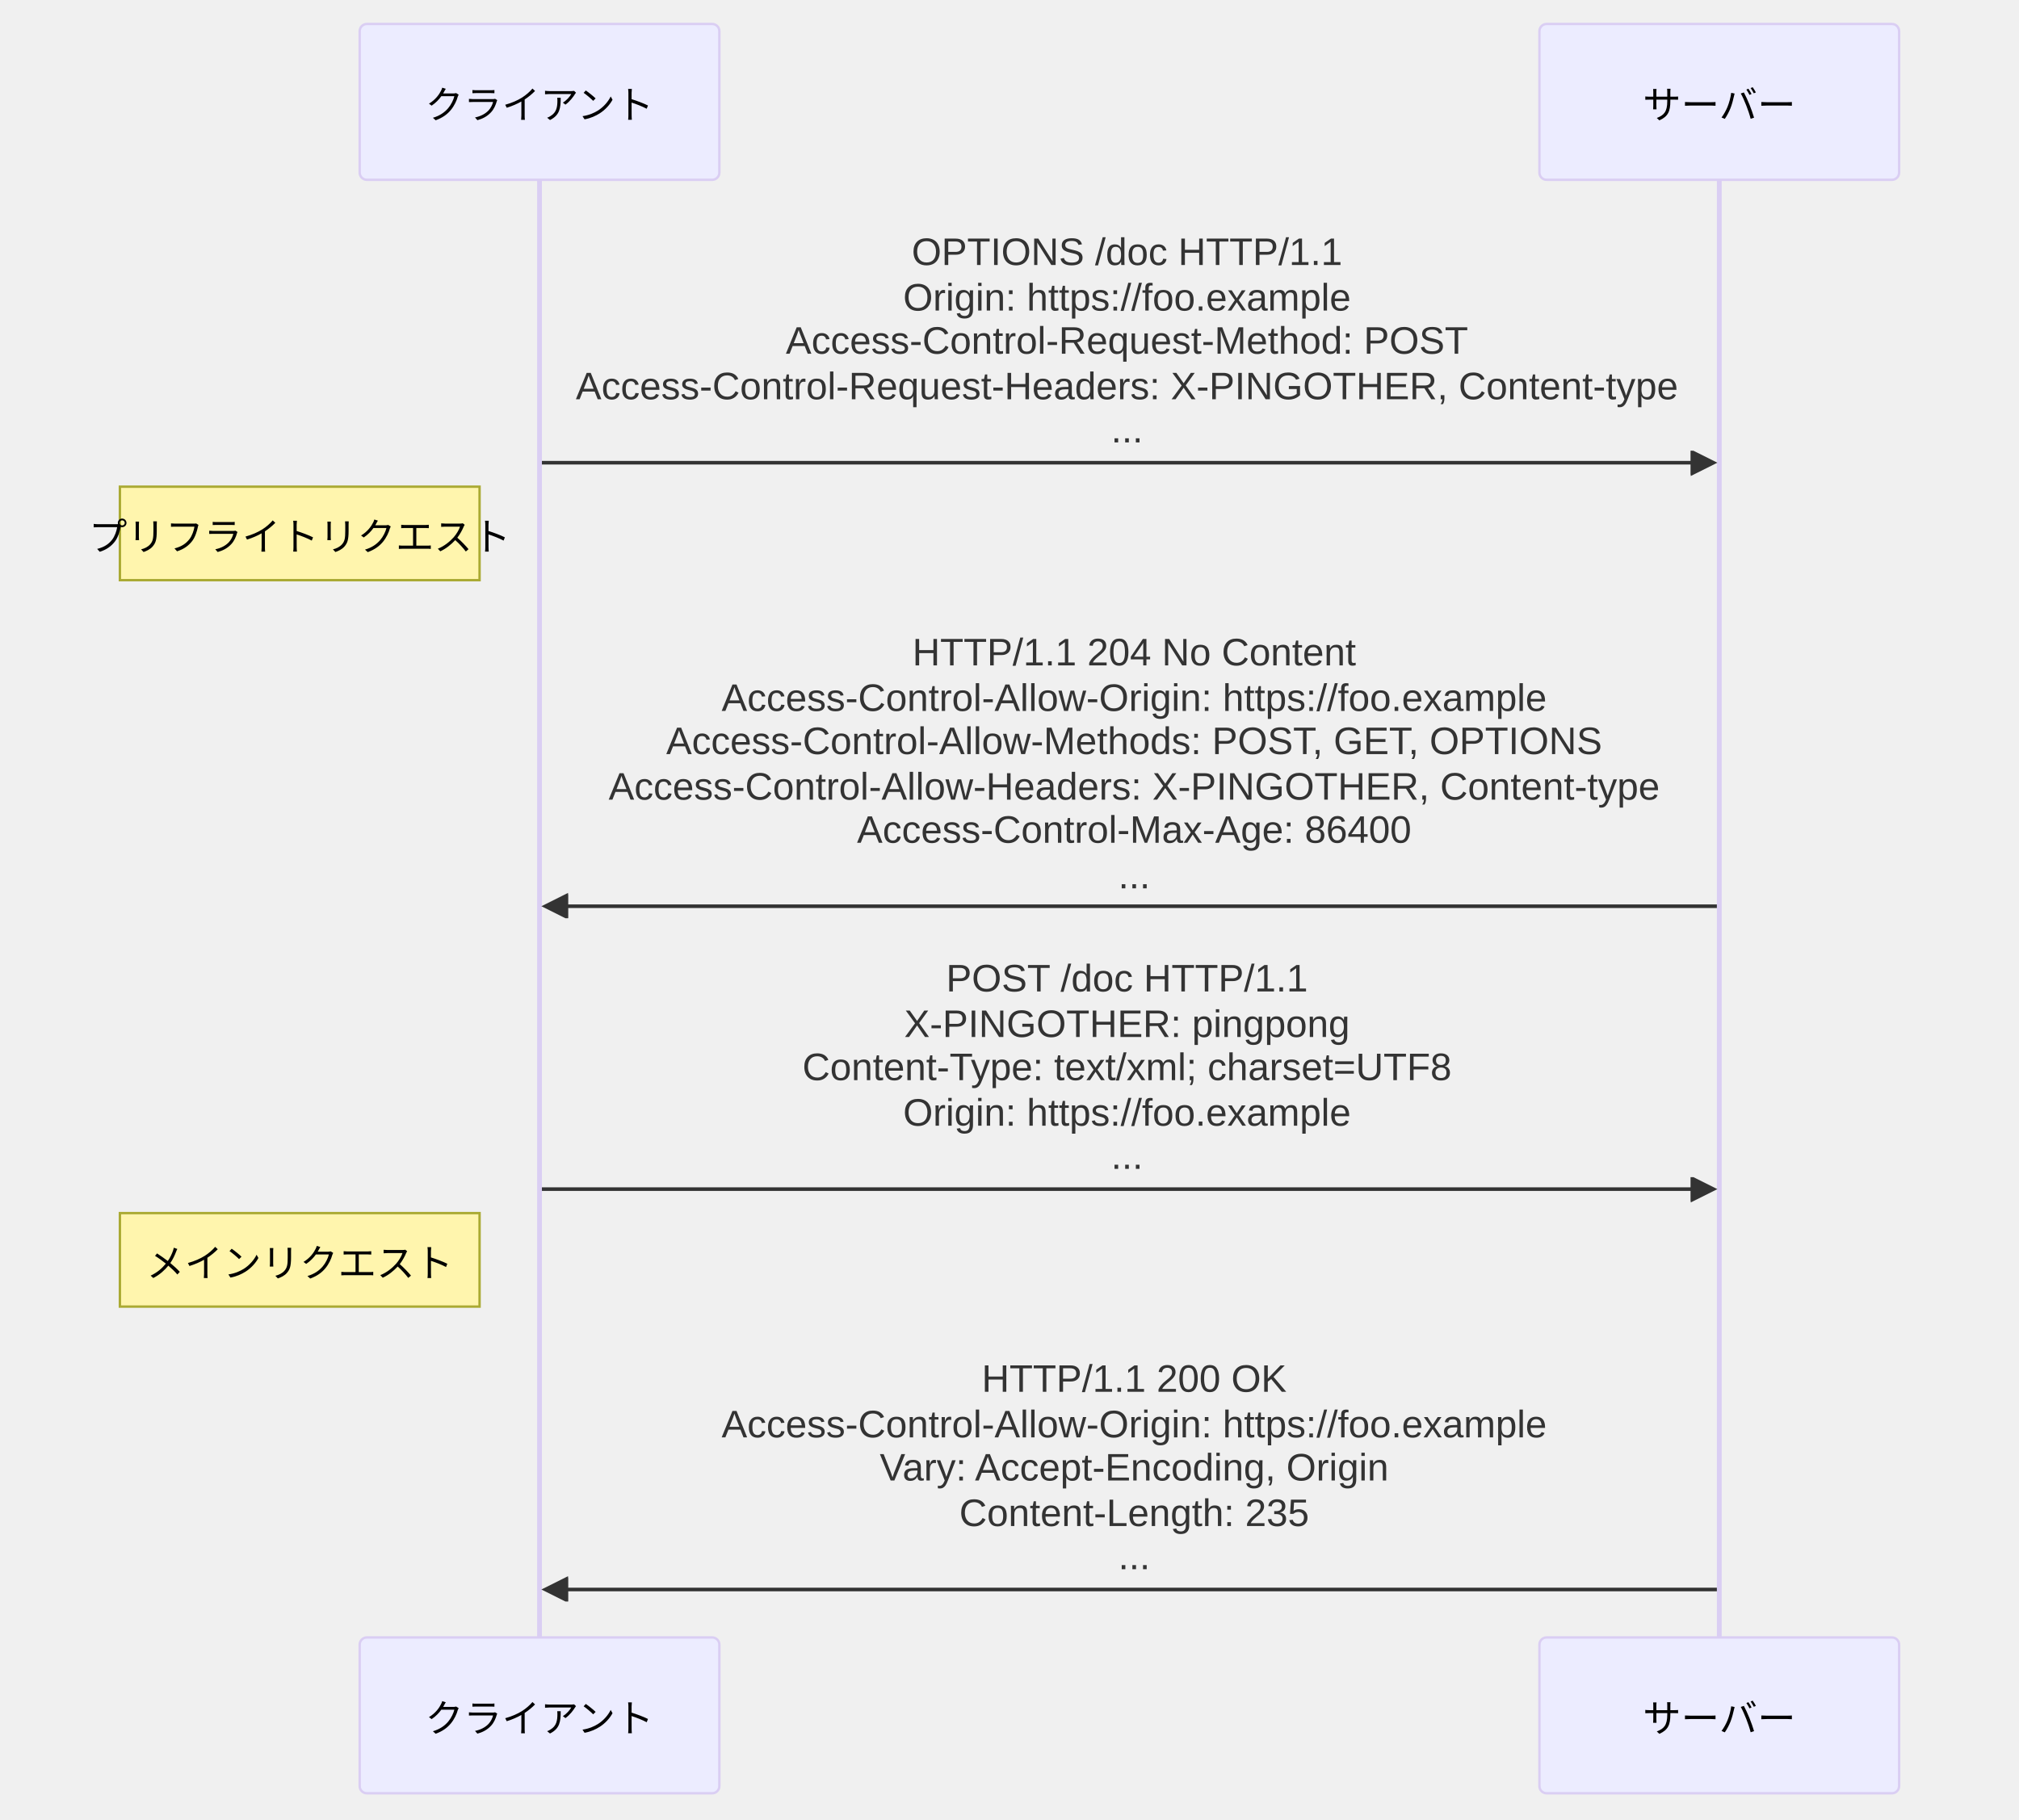
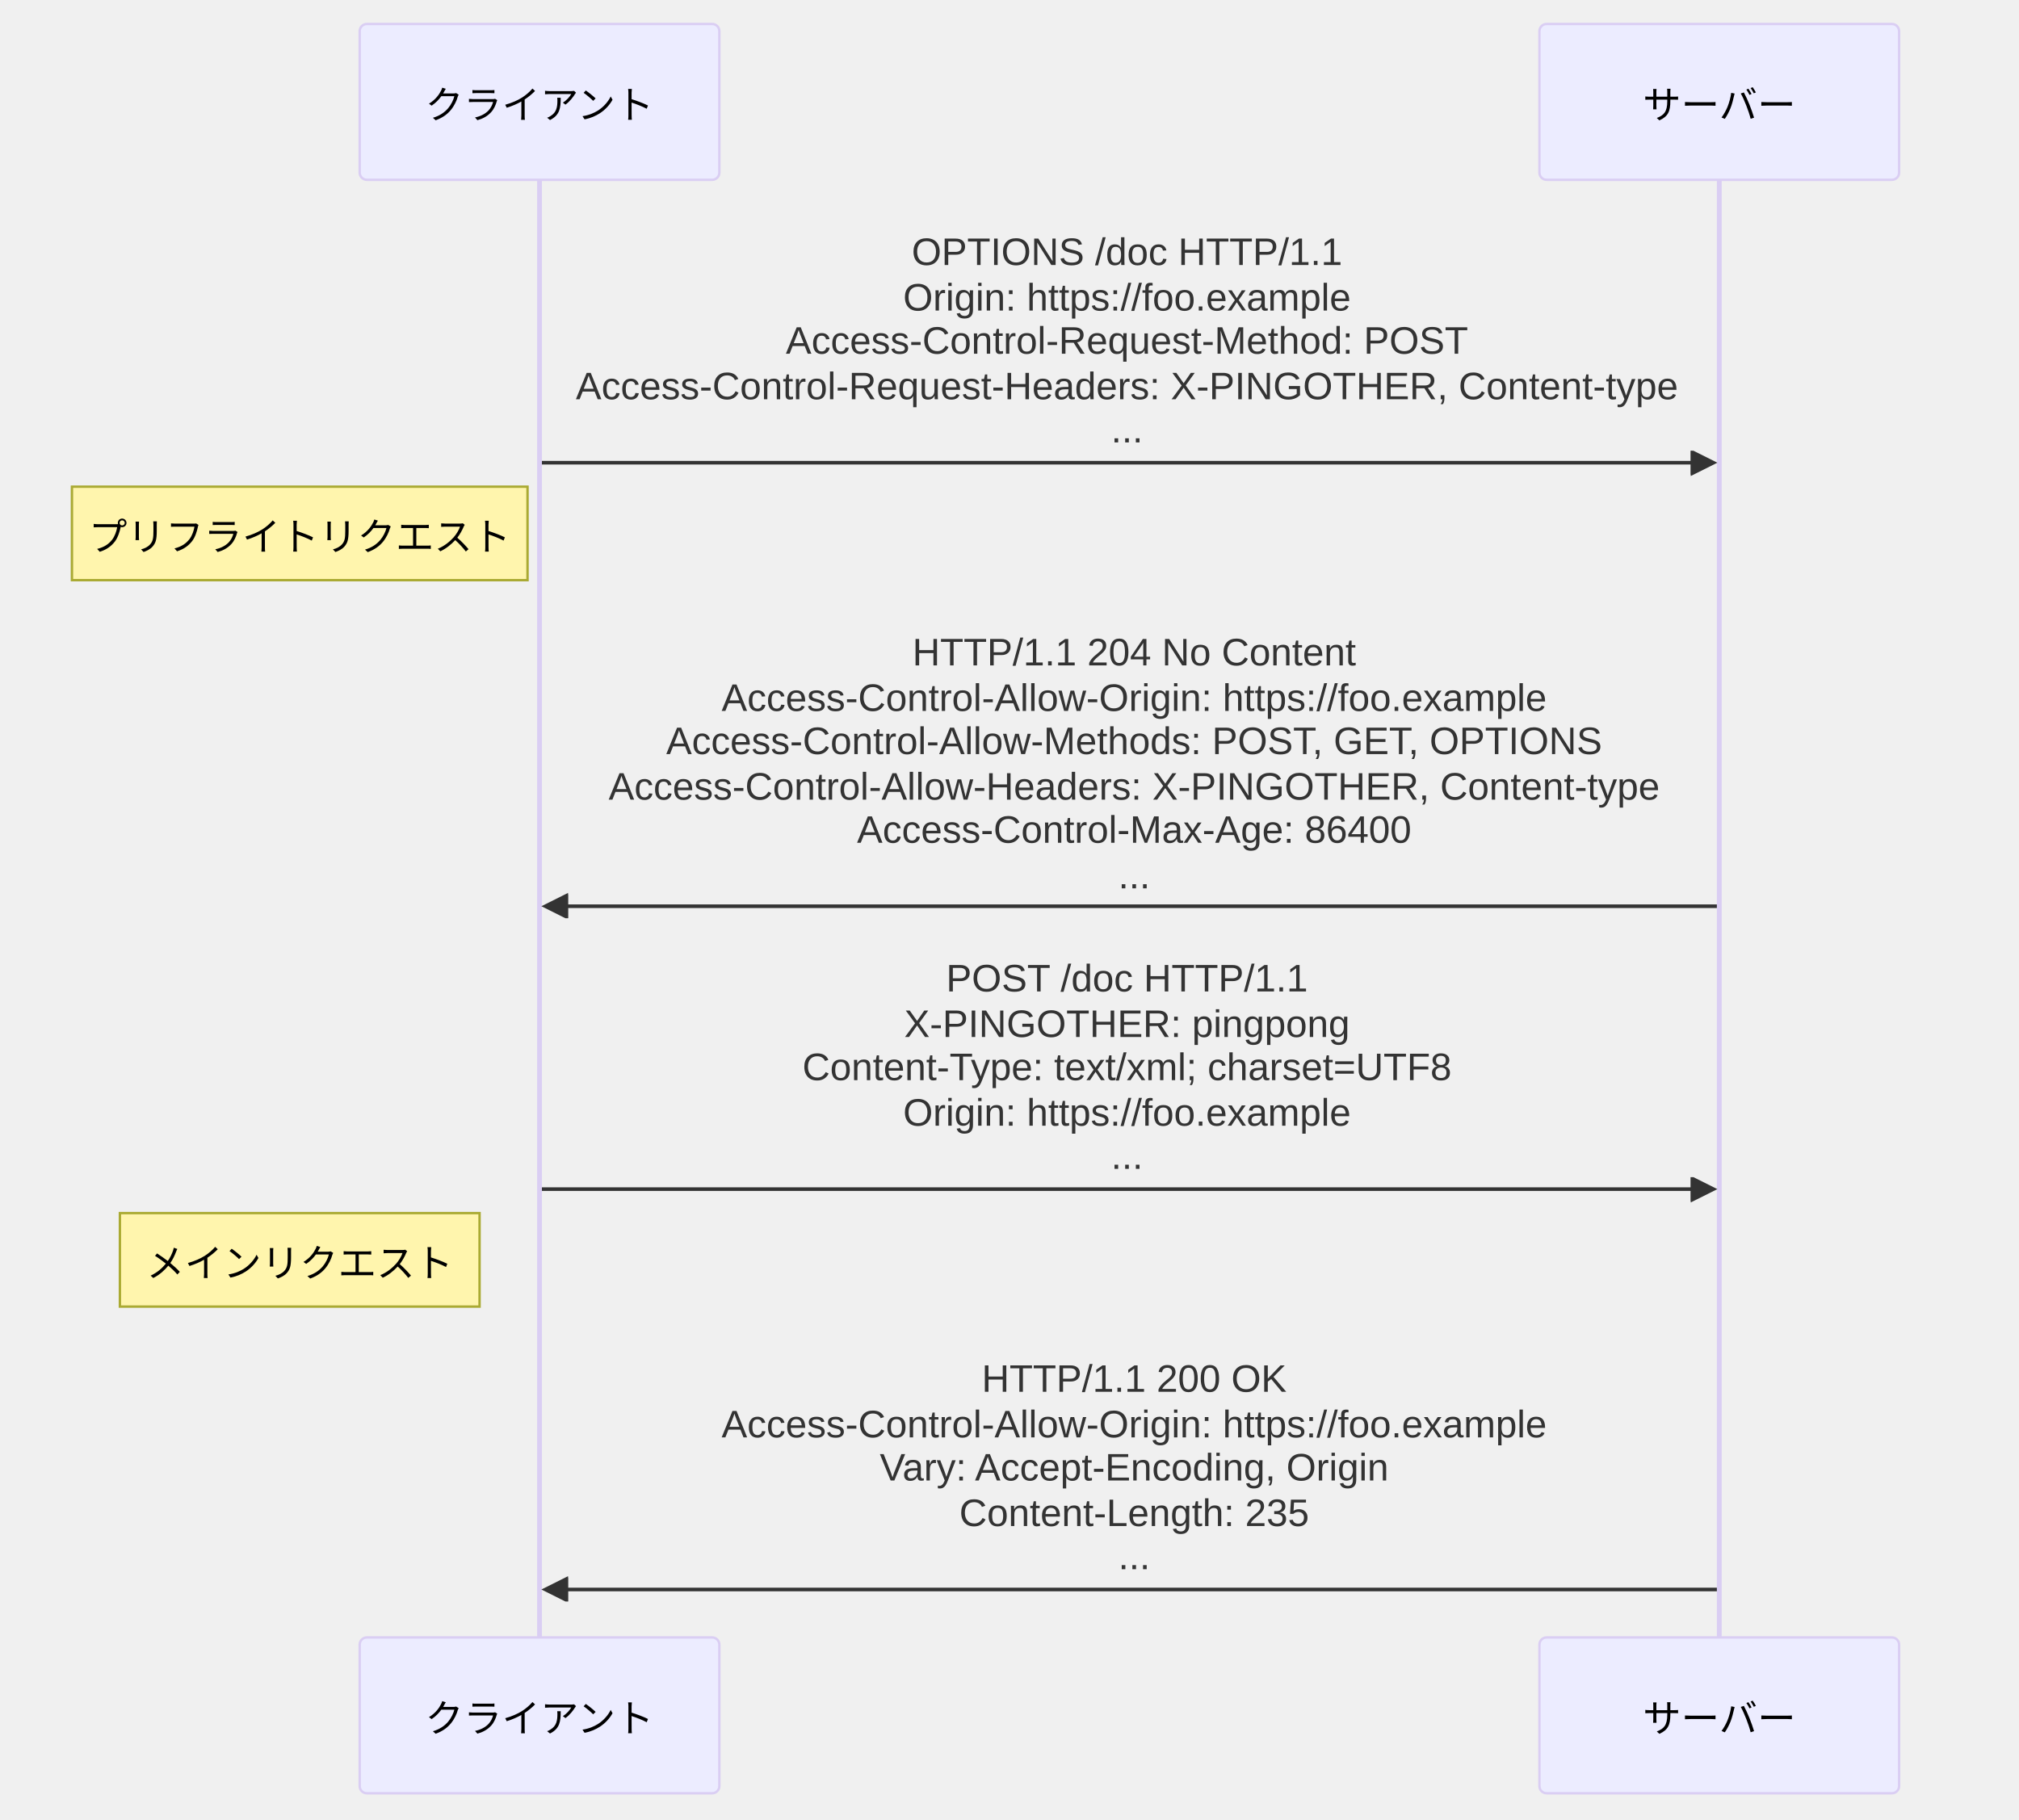
- <svg xmlns="http://www.w3.org/2000/svg" aria-roledescription="sequence" role="graphics-document document" viewBox="-150 -10 842 759" style="max-width: 842px; background-color: white;" width="100%" id="my-svg">
+ <svg xmlns="http://www.w3.org/2000/svg" aria-roledescription="sequence" role="graphics-document document" viewBox="-150 -10 842 759" style="max-width: 842px; background-color: white;" id="my-svg">
  <g>
    <rect class="actor actor-bottom" ry="3" rx="3" name="Server" height="65" width="150" stroke="#666" fill="#eaeaea" y="673" x="492" />
    <text style="text-anchor: middle; font-size: 16px; font-weight: 400;" class="actor" alignment-baseline="central" dominant-baseline="central" y="705.5" x="567">
      <tspan dy="0" x="567">サーバー</tspan>
    </text>
  </g>
  <g>
    <rect class="actor actor-bottom" ry="3" rx="3" name="Client" height="65" width="150" stroke="#666" fill="#eaeaea" y="673" x="0" />
    <text style="text-anchor: middle; font-size: 16px; font-weight: 400;" class="actor" alignment-baseline="central" dominant-baseline="central" y="705.5" x="75">
      <tspan dy="0" x="75">クライアント</tspan>
    </text>
  </g>
  <g>
    <line stroke="#999" stroke-width="0.5px" class="200" y2="673" x2="567" y1="5" x1="567" id="actor1" />
    <g id="root-1">
      <rect class="actor actor-top" ry="3" rx="3" name="Server" height="65" width="150" stroke="#666" fill="#eaeaea" y="0" x="492" />
      <text style="text-anchor: middle; font-size: 16px; font-weight: 400;" class="actor" alignment-baseline="central" dominant-baseline="central" y="32.5" x="567">
        <tspan dy="0" x="567">サーバー</tspan>
      </text>
    </g>
  </g>
  <g>
    <line stroke="#999" stroke-width="0.5px" class="200" y2="673" x2="75" y1="5" x1="75" id="actor0" />
    <g id="root-0">
      <rect class="actor actor-top" ry="3" rx="3" name="Client" height="65" width="150" stroke="#666" fill="#eaeaea" y="0" x="0" />
      <text style="text-anchor: middle; font-size: 16px; font-weight: 400;" class="actor" alignment-baseline="central" dominant-baseline="central" y="32.5" x="75">
        <tspan dy="0" x="75">クライアント</tspan>
      </text>
    </g>
  </g>
  <style>#my-svg{font-family:"trebuchet ms",verdana,arial,sans-serif;font-size:16px;fill:#333;}#my-svg .error-icon{fill:#552222;}#my-svg .error-text{fill:#552222;stroke:#552222;}#my-svg .edge-thickness-normal{stroke-width:2px;}#my-svg .edge-thickness-thick{stroke-width:3.5px;}#my-svg .edge-pattern-solid{stroke-dasharray:0;}#my-svg .edge-pattern-dashed{stroke-dasharray:3;}#my-svg .edge-pattern-dotted{stroke-dasharray:2;}#my-svg .marker{fill:#333333;stroke:#333333;}#my-svg .marker.cross{stroke:#333333;}#my-svg svg{font-family:"trebuchet ms",verdana,arial,sans-serif;font-size:16px;}#my-svg .actor{stroke:hsl(259.626, 59.777%, 87.902%);fill:#ECECFF;}#my-svg text.actor&gt;tspan{fill:black;stroke:none;}#my-svg .actor-line{stroke:grey;}#my-svg .messageLine0{stroke-width:1.5;stroke-dasharray:none;stroke:#333;}#my-svg .messageLine1{stroke-width:1.5;stroke-dasharray:2,2;stroke:#333;}#my-svg #arrowhead path{fill:#333;stroke:#333;}#my-svg .sequenceNumber{fill:white;}#my-svg #sequencenumber{fill:#333;}#my-svg #crosshead path{fill:#333;stroke:#333;}#my-svg .messageText{fill:#333;stroke:none;}#my-svg .labelBox{stroke:hsl(259.626, 59.777%, 87.902%);fill:#ECECFF;}#my-svg .labelText,#my-svg .labelText&gt;tspan{fill:black;stroke:none;}#my-svg .loopText,#my-svg .loopText&gt;tspan{fill:black;stroke:none;}#my-svg .loopLine{stroke-width:2px;stroke-dasharray:2,2;stroke:hsl(259.626, 59.777%, 87.902%);fill:hsl(259.626, 59.777%, 87.902%);}#my-svg .note{stroke:#aaaa33;fill:#fff5ad;}#my-svg .noteText,#my-svg .noteText&gt;tspan{fill:black;stroke:none;}#my-svg .activation0{fill:#f4f4f4;stroke:#666;}#my-svg .activation1{fill:#f4f4f4;stroke:#666;}#my-svg .activation2{fill:#f4f4f4;stroke:#666;}#my-svg .actorPopupMenu{position:absolute;}#my-svg .actorPopupMenuPanel{position:absolute;fill:#ECECFF;box-shadow:0px 8px 16px 0px rgba(0,0,0,0.2);filter:drop-shadow(3px 5px 2px rgb(0 0 0 / 0.4));}#my-svg .actor-man line{stroke:hsl(259.626, 59.777%, 87.902%);fill:#ECECFF;}#my-svg .actor-man circle,#my-svg line{stroke:hsl(259.626, 59.777%, 87.902%);fill:#ECECFF;stroke-width:2px;}#my-svg :root{--mermaid-font-family:"trebuchet ms",verdana,arial,sans-serif;}</style>
  <g />
  <defs>
    <symbol height="24" width="24" id="computer">
      <path d="M2 2v13h20v-13h-20zm18 11h-16v-9h16v9zm-10.228 6l.466-1h3.524l.467 1h-4.457zm14.228 3h-24l2-6h2.104l-1.33 4h18.45l-1.297-4h2.073l2 6zm-5-10h-14v-7h14v7z" transform="scale(.5)" />
    </symbol>
  </defs>
  <defs>
    <symbol clip-rule="evenodd" fill-rule="evenodd" id="database">
      <path d="M12.258.001l.256.004.255.005.253.008.251.01.249.012.247.015.246.016.242.019.241.02.239.023.236.024.233.027.231.028.229.031.225.032.223.034.22.036.217.038.214.04.211.041.208.043.205.045.201.046.198.048.194.05.191.051.187.053.183.054.18.056.175.057.172.059.168.06.163.061.16.063.155.064.15.066.074.033.073.033.071.034.07.034.069.035.068.035.067.035.066.035.064.036.064.036.062.036.06.036.06.037.058.037.058.037.055.038.055.038.053.038.052.038.051.039.05.039.048.039.047.039.045.04.044.04.043.04.041.04.04.041.039.041.037.041.036.041.034.041.033.042.032.042.03.042.029.042.027.042.026.043.024.043.023.043.021.043.02.043.018.044.017.043.015.044.013.044.012.044.011.045.009.044.007.045.006.045.004.045.002.045.001.045v17l-.001.045-.002.045-.004.045-.006.045-.007.045-.009.044-.011.045-.012.044-.013.044-.015.044-.017.043-.018.044-.02.043-.021.043-.023.043-.024.043-.026.043-.027.042-.029.042-.03.042-.032.042-.033.042-.034.041-.036.041-.037.041-.039.041-.04.041-.041.04-.043.04-.044.04-.045.04-.047.039-.048.039-.05.039-.051.039-.052.038-.053.038-.055.038-.055.038-.058.037-.058.037-.06.037-.06.036-.062.036-.064.036-.064.036-.066.035-.067.035-.068.035-.069.035-.07.034-.071.034-.073.033-.074.033-.15.066-.155.064-.16.063-.163.061-.168.06-.172.059-.175.057-.18.056-.183.054-.187.053-.191.051-.194.05-.198.048-.201.046-.205.045-.208.043-.211.041-.214.04-.217.038-.22.036-.223.034-.225.032-.229.031-.231.028-.233.027-.236.024-.239.023-.241.02-.242.019-.246.016-.247.015-.249.012-.251.01-.253.008-.255.005-.256.004-.258.001-.258-.001-.256-.004-.255-.005-.253-.008-.251-.01-.249-.012-.247-.015-.245-.016-.243-.019-.241-.02-.238-.023-.236-.024-.234-.027-.231-.028-.228-.031-.226-.032-.223-.034-.22-.036-.217-.038-.214-.04-.211-.041-.208-.043-.204-.045-.201-.046-.198-.048-.195-.05-.19-.051-.187-.053-.184-.054-.179-.056-.176-.057-.172-.059-.167-.06-.164-.061-.159-.063-.155-.064-.151-.066-.074-.033-.072-.033-.072-.034-.07-.034-.069-.035-.068-.035-.067-.035-.066-.035-.064-.036-.063-.036-.062-.036-.061-.036-.06-.037-.058-.037-.057-.037-.056-.038-.055-.038-.053-.038-.052-.038-.051-.039-.049-.039-.049-.039-.046-.039-.046-.04-.044-.04-.043-.04-.041-.04-.04-.041-.039-.041-.037-.041-.036-.041-.034-.041-.033-.042-.032-.042-.03-.042-.029-.042-.027-.042-.026-.043-.024-.043-.023-.043-.021-.043-.02-.043-.018-.044-.017-.043-.015-.044-.013-.044-.012-.044-.011-.045-.009-.044-.007-.045-.006-.045-.004-.045-.002-.045-.001-.045v-17l.001-.045.002-.045.004-.045.006-.045.007-.045.009-.044.011-.045.012-.044.013-.044.015-.044.017-.043.018-.044.02-.043.021-.043.023-.043.024-.043.026-.043.027-.042.029-.042.03-.042.032-.042.033-.042.034-.041.036-.041.037-.041.039-.041.04-.041.041-.04.043-.04.044-.04.046-.04.046-.039.049-.039.049-.039.051-.039.052-.038.053-.038.055-.038.056-.038.057-.037.058-.037.06-.037.061-.036.062-.036.063-.036.064-.036.066-.035.067-.035.068-.035.069-.035.07-.034.072-.034.072-.033.074-.033.151-.066.155-.064.159-.063.164-.061.167-.06.172-.059.176-.057.179-.056.184-.054.187-.053.19-.051.195-.05.198-.048.201-.046.204-.045.208-.043.211-.041.214-.04.217-.038.22-.036.223-.034.226-.032.228-.031.231-.028.234-.027.236-.024.238-.023.241-.02.243-.019.245-.016.247-.015.249-.012.251-.01.253-.008.255-.005.256-.004.258-.001.258.001zm-9.258 20.499v.01l.001.021.003.021.004.022.005.021.006.022.007.022.009.023.01.022.011.023.012.023.013.023.015.023.016.024.017.023.018.024.019.024.021.024.022.025.023.024.024.025.052.049.056.05.061.051.066.051.07.051.075.051.079.052.084.052.088.052.092.052.097.052.102.051.105.052.11.052.114.051.119.051.123.051.127.05.131.05.135.05.139.048.144.049.147.047.152.047.155.047.16.045.163.045.167.043.171.043.176.041.178.041.183.039.187.039.19.037.194.035.197.035.202.033.204.031.209.03.212.029.216.027.219.025.222.024.226.021.23.02.233.018.236.016.24.015.243.012.246.01.249.008.253.005.256.004.259.001.26-.001.257-.004.254-.005.25-.008.247-.011.244-.012.241-.014.237-.016.233-.018.231-.021.226-.021.224-.024.22-.026.216-.027.212-.028.21-.031.205-.031.202-.034.198-.034.194-.036.191-.037.187-.039.183-.04.179-.04.175-.042.172-.043.168-.044.163-.045.16-.046.155-.046.152-.047.148-.048.143-.049.139-.049.136-.05.131-.05.126-.05.123-.051.118-.052.114-.051.11-.052.106-.052.101-.052.096-.052.092-.052.088-.053.083-.051.079-.052.074-.052.07-.051.065-.051.06-.051.056-.05.051-.05.023-.024.023-.025.021-.024.02-.024.019-.024.018-.024.017-.024.015-.023.014-.024.013-.023.012-.023.01-.023.01-.022.008-.022.006-.022.006-.022.004-.022.004-.021.001-.021.001-.021v-4.127l-.077.055-.08.053-.083.054-.085.053-.087.052-.09.052-.093.051-.095.05-.097.05-.1.049-.102.049-.105.048-.106.047-.109.047-.111.046-.114.045-.115.045-.118.044-.12.043-.122.042-.124.042-.126.041-.128.04-.13.04-.132.038-.134.038-.135.037-.138.037-.139.035-.142.035-.143.034-.144.033-.147.032-.148.031-.15.03-.151.03-.153.029-.154.027-.156.027-.158.026-.159.025-.161.024-.162.023-.163.022-.165.021-.166.02-.167.019-.169.018-.169.017-.171.016-.173.015-.173.014-.175.013-.175.012-.177.011-.178.01-.179.008-.179.008-.181.006-.182.005-.182.004-.184.003-.184.002h-.37l-.184-.002-.184-.003-.182-.004-.182-.005-.181-.006-.179-.008-.179-.008-.178-.01-.176-.011-.176-.012-.175-.013-.173-.014-.172-.015-.171-.016-.17-.017-.169-.018-.167-.019-.166-.02-.165-.021-.163-.022-.162-.023-.161-.024-.159-.025-.157-.026-.156-.027-.155-.027-.153-.029-.151-.03-.15-.03-.148-.031-.146-.032-.145-.033-.143-.034-.141-.035-.14-.035-.137-.037-.136-.037-.134-.038-.132-.038-.13-.04-.128-.04-.126-.041-.124-.042-.122-.042-.12-.044-.117-.043-.116-.045-.113-.045-.112-.046-.109-.047-.106-.047-.105-.048-.102-.049-.1-.049-.097-.05-.095-.05-.093-.052-.09-.051-.087-.052-.085-.053-.083-.054-.08-.054-.077-.054v4.127zm0-5.654v.011l.001.021.003.021.004.021.005.022.006.022.007.022.009.022.01.022.011.023.012.023.013.023.015.024.016.023.017.024.018.024.019.024.021.024.022.024.023.025.024.024.052.05.056.05.061.05.066.051.07.051.075.052.079.051.084.052.088.052.092.052.097.052.102.052.105.052.11.051.114.051.119.052.123.05.127.051.131.05.135.049.139.049.144.048.147.048.152.047.155.046.16.045.163.045.167.044.171.042.176.042.178.04.183.04.187.038.19.037.194.036.197.034.202.033.204.032.209.03.212.028.216.027.219.025.222.024.226.022.23.02.233.018.236.016.24.014.243.012.246.01.249.008.253.006.256.003.259.001.26-.001.257-.003.254-.006.25-.008.247-.01.244-.012.241-.015.237-.016.233-.018.231-.02.226-.022.224-.024.22-.025.216-.027.212-.029.21-.03.205-.032.202-.033.198-.035.194-.036.191-.037.187-.039.183-.039.179-.041.175-.042.172-.043.168-.044.163-.045.16-.045.155-.047.152-.047.148-.048.143-.048.139-.05.136-.049.131-.05.126-.051.123-.051.118-.051.114-.052.11-.052.106-.052.101-.052.096-.052.092-.052.088-.052.083-.052.079-.052.074-.051.07-.052.065-.051.06-.05.056-.051.051-.049.023-.025.023-.024.021-.025.02-.024.019-.024.018-.024.017-.024.015-.023.014-.023.013-.024.012-.022.01-.023.01-.023.008-.022.006-.022.006-.022.004-.021.004-.022.001-.021.001-.021v-4.139l-.077.054-.08.054-.083.054-.085.052-.087.053-.09.051-.093.051-.095.051-.097.05-.1.049-.102.049-.105.048-.106.047-.109.047-.111.046-.114.045-.115.044-.118.044-.12.044-.122.042-.124.042-.126.041-.128.04-.13.039-.132.039-.134.038-.135.037-.138.036-.139.036-.142.035-.143.033-.144.033-.147.033-.148.031-.15.03-.151.03-.153.028-.154.028-.156.027-.158.026-.159.025-.161.024-.162.023-.163.022-.165.021-.166.02-.167.019-.169.018-.169.017-.171.016-.173.015-.173.014-.175.013-.175.012-.177.011-.178.009-.179.009-.179.007-.181.007-.182.005-.182.004-.184.003-.184.002h-.37l-.184-.002-.184-.003-.182-.004-.182-.005-.181-.007-.179-.007-.179-.009-.178-.009-.176-.011-.176-.012-.175-.013-.173-.014-.172-.015-.171-.016-.17-.017-.169-.018-.167-.019-.166-.02-.165-.021-.163-.022-.162-.023-.161-.024-.159-.025-.157-.026-.156-.027-.155-.028-.153-.028-.151-.03-.15-.03-.148-.031-.146-.033-.145-.033-.143-.033-.141-.035-.14-.036-.137-.036-.136-.037-.134-.038-.132-.039-.13-.039-.128-.04-.126-.041-.124-.042-.122-.043-.12-.043-.117-.044-.116-.044-.113-.046-.112-.046-.109-.046-.106-.047-.105-.048-.102-.049-.1-.049-.097-.05-.095-.051-.093-.051-.09-.051-.087-.053-.085-.052-.083-.054-.08-.054-.077-.054v4.139zm0-5.666v.011l.001.02.003.022.004.021.005.022.006.021.007.022.009.023.01.022.011.023.012.023.013.023.015.023.016.024.017.024.018.023.019.024.021.025.022.024.023.024.024.025.052.05.056.05.061.05.066.051.07.051.075.052.079.051.084.052.088.052.092.052.097.052.102.052.105.051.11.052.114.051.119.051.123.051.127.05.131.05.135.05.139.049.144.048.147.048.152.047.155.046.16.045.163.045.167.043.171.043.176.042.178.04.183.04.187.038.19.037.194.036.197.034.202.033.204.032.209.03.212.028.216.027.219.025.222.024.226.021.23.02.233.018.236.017.24.014.243.012.246.01.249.008.253.006.256.003.259.001.26-.001.257-.003.254-.006.25-.008.247-.01.244-.013.241-.014.237-.016.233-.018.231-.02.226-.022.224-.024.22-.025.216-.027.212-.029.21-.03.205-.032.202-.033.198-.035.194-.036.191-.037.187-.039.183-.039.179-.041.175-.042.172-.043.168-.044.163-.045.16-.045.155-.047.152-.047.148-.048.143-.049.139-.049.136-.049.131-.051.126-.05.123-.051.118-.052.114-.051.11-.052.106-.052.101-.052.096-.052.092-.052.088-.052.083-.052.079-.052.074-.052.07-.051.065-.051.06-.051.056-.05.051-.049.023-.025.023-.025.021-.024.02-.024.019-.024.018-.024.017-.024.015-.023.014-.024.013-.023.012-.023.01-.022.01-.023.008-.022.006-.022.006-.022.004-.022.004-.021.001-.021.001-.021v-4.153l-.077.054-.08.054-.083.053-.085.053-.087.053-.09.051-.093.051-.095.051-.097.05-.1.049-.102.048-.105.048-.106.048-.109.046-.111.046-.114.046-.115.044-.118.044-.12.043-.122.043-.124.042-.126.041-.128.04-.13.039-.132.039-.134.038-.135.037-.138.036-.139.036-.142.034-.143.034-.144.033-.147.032-.148.032-.15.03-.151.03-.153.028-.154.028-.156.027-.158.026-.159.024-.161.024-.162.023-.163.023-.165.021-.166.02-.167.019-.169.018-.169.017-.171.016-.173.015-.173.014-.175.013-.175.012-.177.01-.178.01-.179.009-.179.007-.181.006-.182.006-.182.004-.184.003-.184.001-.185.001-.185-.001-.184-.001-.184-.003-.182-.004-.182-.006-.181-.006-.179-.007-.179-.009-.178-.01-.176-.01-.176-.012-.175-.013-.173-.014-.172-.015-.171-.016-.17-.017-.169-.018-.167-.019-.166-.02-.165-.021-.163-.023-.162-.023-.161-.024-.159-.024-.157-.026-.156-.027-.155-.028-.153-.028-.151-.03-.15-.03-.148-.032-.146-.032-.145-.033-.143-.034-.141-.034-.14-.036-.137-.036-.136-.037-.134-.038-.132-.039-.13-.039-.128-.041-.126-.041-.124-.041-.122-.043-.12-.043-.117-.044-.116-.044-.113-.046-.112-.046-.109-.046-.106-.048-.105-.048-.102-.048-.1-.05-.097-.049-.095-.051-.093-.051-.09-.052-.087-.052-.085-.053-.083-.053-.08-.054-.077-.054v4.153zm8.74-8.179l-.257.004-.254.005-.25.008-.247.011-.244.012-.241.014-.237.016-.233.018-.231.021-.226.022-.224.023-.22.026-.216.027-.212.028-.21.031-.205.032-.202.033-.198.034-.194.036-.191.038-.187.038-.183.04-.179.041-.175.042-.172.043-.168.043-.163.045-.16.046-.155.046-.152.048-.148.048-.143.048-.139.049-.136.05-.131.05-.126.051-.123.051-.118.051-.114.052-.11.052-.106.052-.101.052-.096.052-.092.052-.088.052-.083.052-.079.052-.074.051-.07.052-.065.051-.06.05-.056.05-.051.05-.023.025-.023.024-.021.024-.02.025-.019.024-.018.024-.017.023-.015.024-.014.023-.013.023-.012.023-.01.023-.01.022-.008.022-.006.023-.006.021-.004.022-.004.021-.001.021-.001.021.001.021.001.021.004.021.004.022.006.021.006.023.008.022.01.022.01.023.012.023.013.023.014.023.015.024.017.023.018.024.019.024.02.025.021.024.023.024.023.025.051.05.056.05.06.05.065.051.07.052.074.051.079.052.083.052.088.052.092.052.096.052.101.052.106.052.11.052.114.052.118.051.123.051.126.051.131.05.136.05.139.049.143.048.148.048.152.048.155.046.16.046.163.045.168.043.172.043.175.042.179.041.183.04.187.038.191.038.194.036.198.034.202.033.205.032.21.031.212.028.216.027.22.026.224.023.226.022.231.021.233.018.237.016.241.014.244.012.247.011.25.008.254.005.257.004.26.001.26-.001.257-.004.254-.005.25-.008.247-.011.244-.012.241-.014.237-.016.233-.018.231-.021.226-.022.224-.023.22-.026.216-.027.212-.028.21-.031.205-.032.202-.033.198-.034.194-.036.191-.038.187-.038.183-.04.179-.041.175-.042.172-.043.168-.043.163-.045.16-.046.155-.046.152-.048.148-.048.143-.048.139-.049.136-.05.131-.05.126-.051.123-.051.118-.051.114-.052.11-.052.106-.052.101-.052.096-.052.092-.052.088-.052.083-.052.079-.052.074-.051.07-.052.065-.051.06-.05.056-.05.051-.05.023-.025.023-.024.021-.024.02-.025.019-.024.018-.024.017-.023.015-.024.014-.023.013-.023.012-.023.01-.023.01-.022.008-.022.006-.023.006-.021.004-.022.004-.021.001-.021.001-.021-.001-.021-.001-.021-.004-.021-.004-.022-.006-.021-.006-.023-.008-.022-.01-.022-.01-.023-.012-.023-.013-.023-.014-.023-.015-.024-.017-.023-.018-.024-.019-.024-.02-.025-.021-.024-.023-.024-.023-.025-.051-.05-.056-.05-.06-.05-.065-.051-.07-.052-.074-.051-.079-.052-.083-.052-.088-.052-.092-.052-.096-.052-.101-.052-.106-.052-.11-.052-.114-.052-.118-.051-.123-.051-.126-.051-.131-.05-.136-.05-.139-.049-.143-.048-.148-.048-.152-.048-.155-.046-.16-.046-.163-.045-.168-.043-.172-.043-.175-.042-.179-.041-.183-.04-.187-.038-.191-.038-.194-.036-.198-.034-.202-.033-.205-.032-.21-.031-.212-.028-.216-.027-.22-.026-.224-.023-.226-.022-.231-.021-.233-.018-.237-.016-.241-.014-.244-.012-.247-.011-.25-.008-.254-.005-.257-.004-.26-.001-.26.001z" transform="scale(.5)" />
    </symbol>
  </defs>
  <defs>
    <symbol height="24" width="24" id="clock">
      <path d="M12 2c5.514 0 10 4.486 10 10s-4.486 10-10 10-10-4.486-10-10 4.486-10 10-10zm0-2c-6.627 0-12 5.373-12 12s5.373 12 12 12 12-5.373 12-12-5.373-12-12-12zm5.848 12.459c.202.038.202.333.001.372-1.907.361-6.045 1.111-6.547 1.111-.719 0-1.301-.582-1.301-1.301 0-.512.77-5.447 1.125-7.445.034-.192.312-.181.343.014l.985 6.238 5.394 1.011z" transform="scale(.5)" />
    </symbol>
  </defs>
  <defs>
    <marker orient="auto" markerHeight="12" markerWidth="12" markerUnits="userSpaceOnUse" refY="5" refX="7.9" id="arrowhead">
      <path d="M 0 0 L 10 5 L 0 10 z" />
    </marker>
  </defs>
  <defs>
    <marker refY="4.5" refX="4" orient="auto" markerHeight="8" markerWidth="15" id="crosshead">
      <path style="stroke-dasharray: 0, 0;" d="M 1,2 L 6,7 M 6,2 L 1,7" stroke-width="1pt" stroke="#000000" fill="none" />
    </marker>
  </defs>
  <defs>
    <marker orient="auto" markerHeight="28" markerWidth="20" refY="7" refX="15.5" id="filled-head">
      <path d="M 18,7 L9,13 L14,7 L9,1 Z" />
    </marker>
  </defs>
  <defs>
    <marker orient="auto" markerHeight="40" markerWidth="60" refY="15" refX="15" id="sequencenumber">
      <circle r="6" cy="15" cx="15" />
    </marker>
  </defs>
  <g>
-     <rect class="note" ry="0" rx="0" height="39" width="150" stroke="#666" fill="#EDF2AE" y="193" x="-100" />
+     <rect class="note" ry="0" rx="0" height="39" width="190" stroke="#666" fill="#EDF2AE" y="193" x="-120" />
    <text style="font-size: 16px; font-weight: 400;" dy="1em" class="noteText" alignment-baseline="middle" dominant-baseline="middle" text-anchor="middle" y="198" x="-25">
      <tspan x="-25">プリフライトリクエスト</tspan>
    </text>
  </g>
  <g>
    <rect class="note" ry="0" rx="0" height="39" width="150" stroke="#666" fill="#EDF2AE" y="496" x="-100" />
    <text style="font-size: 16px; font-weight: 400;" dy="1em" class="noteText" alignment-baseline="middle" dominant-baseline="middle" text-anchor="middle" y="501" x="-25">
      <tspan x="-25">メインリクエスト</tspan>
    </text>
  </g>
  <text style="font-size: 16px; font-weight: 400;" dy="1em" class="messageText" alignment-baseline="middle" dominant-baseline="middle" text-anchor="middle" y="80" x="320">OPTIONS /doc HTTP/1.1</text>
  <text style="font-size: 16px; font-weight: 400;" dy="1em" class="messageText" alignment-baseline="middle" dominant-baseline="middle" text-anchor="middle" y="99" x="320">Origin: https://foo.example</text>
  <text style="font-size: 16px; font-weight: 400;" dy="1em" class="messageText" alignment-baseline="middle" dominant-baseline="middle" text-anchor="middle" y="117" x="320">Access-Control-Request-Method: POST</text>
  <text style="font-size: 16px; font-weight: 400;" dy="1em" class="messageText" alignment-baseline="middle" dominant-baseline="middle" text-anchor="middle" y="136" x="320">Access-Control-Request-Headers: X-PINGOTHER, Content-type</text>
  <text style="font-size: 16px; font-weight: 400;" dy="1em" class="messageText" alignment-baseline="middle" dominant-baseline="middle" text-anchor="middle" y="154" x="320">...</text>
  <line style="fill: none;" marker-end="url(#arrowhead)" stroke="none" stroke-width="2" class="messageLine0" y2="183" x2="563" y1="183" x1="76" />
  <text style="font-size: 16px; font-weight: 400;" dy="1em" class="messageText" alignment-baseline="middle" dominant-baseline="middle" text-anchor="middle" y="247" x="323">HTTP/1.1 204 No Content</text>
  <text style="font-size: 16px; font-weight: 400;" dy="1em" class="messageText" alignment-baseline="middle" dominant-baseline="middle" text-anchor="middle" y="266" x="323">Access-Control-Allow-Origin: https://foo.example</text>
  <text style="font-size: 16px; font-weight: 400;" dy="1em" class="messageText" alignment-baseline="middle" dominant-baseline="middle" text-anchor="middle" y="284" x="323">Access-Control-Allow-Methods: POST, GET, OPTIONS</text>
  <text style="font-size: 16px; font-weight: 400;" dy="1em" class="messageText" alignment-baseline="middle" dominant-baseline="middle" text-anchor="middle" y="303" x="323">Access-Control-Allow-Headers: X-PINGOTHER, Content-type</text>
  <text style="font-size: 16px; font-weight: 400;" dy="1em" class="messageText" alignment-baseline="middle" dominant-baseline="middle" text-anchor="middle" y="321" x="323">Access-Control-Max-Age: 86400</text>
  <text style="font-size: 16px; font-weight: 400;" dy="1em" class="messageText" alignment-baseline="middle" dominant-baseline="middle" text-anchor="middle" y="340" x="323">...</text>
  <line style="fill: none;" marker-end="url(#arrowhead)" stroke="none" stroke-width="2" class="messageLine0" y2="368" x2="79" y1="368" x1="566" />
  <text style="font-size: 16px; font-weight: 400;" dy="1em" class="messageText" alignment-baseline="middle" dominant-baseline="middle" text-anchor="middle" y="383" x="320">POST /doc HTTP/1.1</text>
  <text style="font-size: 16px; font-weight: 400;" dy="1em" class="messageText" alignment-baseline="middle" dominant-baseline="middle" text-anchor="middle" y="402" x="320">X-PINGOTHER: pingpong</text>
  <text style="font-size: 16px; font-weight: 400;" dy="1em" class="messageText" alignment-baseline="middle" dominant-baseline="middle" text-anchor="middle" y="420" x="320">Content-Type: text/xml; charset=UTF8</text>
  <text style="font-size: 16px; font-weight: 400;" dy="1em" class="messageText" alignment-baseline="middle" dominant-baseline="middle" text-anchor="middle" y="439" x="320">Origin: https://foo.example</text>
  <text style="font-size: 16px; font-weight: 400;" dy="1em" class="messageText" alignment-baseline="middle" dominant-baseline="middle" text-anchor="middle" y="457" x="320">...</text>
  <line style="fill: none;" marker-end="url(#arrowhead)" stroke="none" stroke-width="2" class="messageLine0" y2="486" x2="563" y1="486" x1="76" />
  <text style="font-size: 16px; font-weight: 400;" dy="1em" class="messageText" alignment-baseline="middle" dominant-baseline="middle" text-anchor="middle" y="550" x="323">HTTP/1.1 200 OK</text>
  <text style="font-size: 16px; font-weight: 400;" dy="1em" class="messageText" alignment-baseline="middle" dominant-baseline="middle" text-anchor="middle" y="569" x="323">Access-Control-Allow-Origin: https://foo.example</text>
  <text style="font-size: 16px; font-weight: 400;" dy="1em" class="messageText" alignment-baseline="middle" dominant-baseline="middle" text-anchor="middle" y="587" x="323">Vary: Accept-Encoding, Origin</text>
  <text style="font-size: 16px; font-weight: 400;" dy="1em" class="messageText" alignment-baseline="middle" dominant-baseline="middle" text-anchor="middle" y="606" x="323">Content-Length: 235</text>
  <text style="font-size: 16px; font-weight: 400;" dy="1em" class="messageText" alignment-baseline="middle" dominant-baseline="middle" text-anchor="middle" y="624" x="323">...</text>
  <line style="fill: none;" marker-end="url(#arrowhead)" stroke="none" stroke-width="2" class="messageLine0" y2="653" x2="79" y1="653" x1="566" />
</svg>
